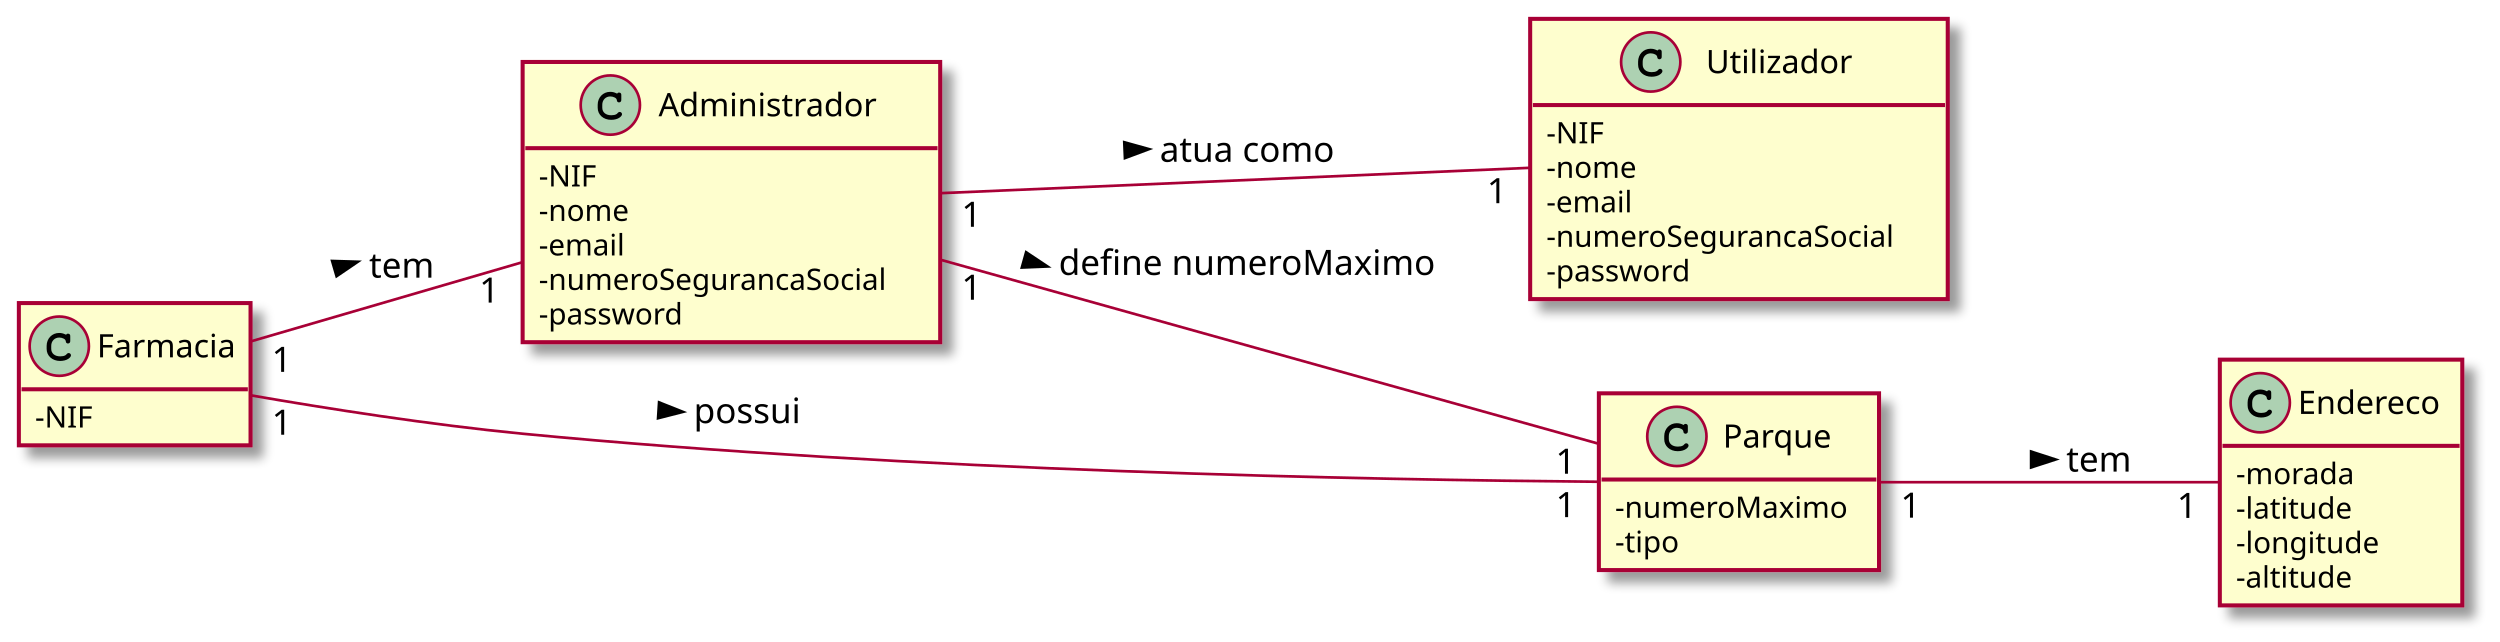
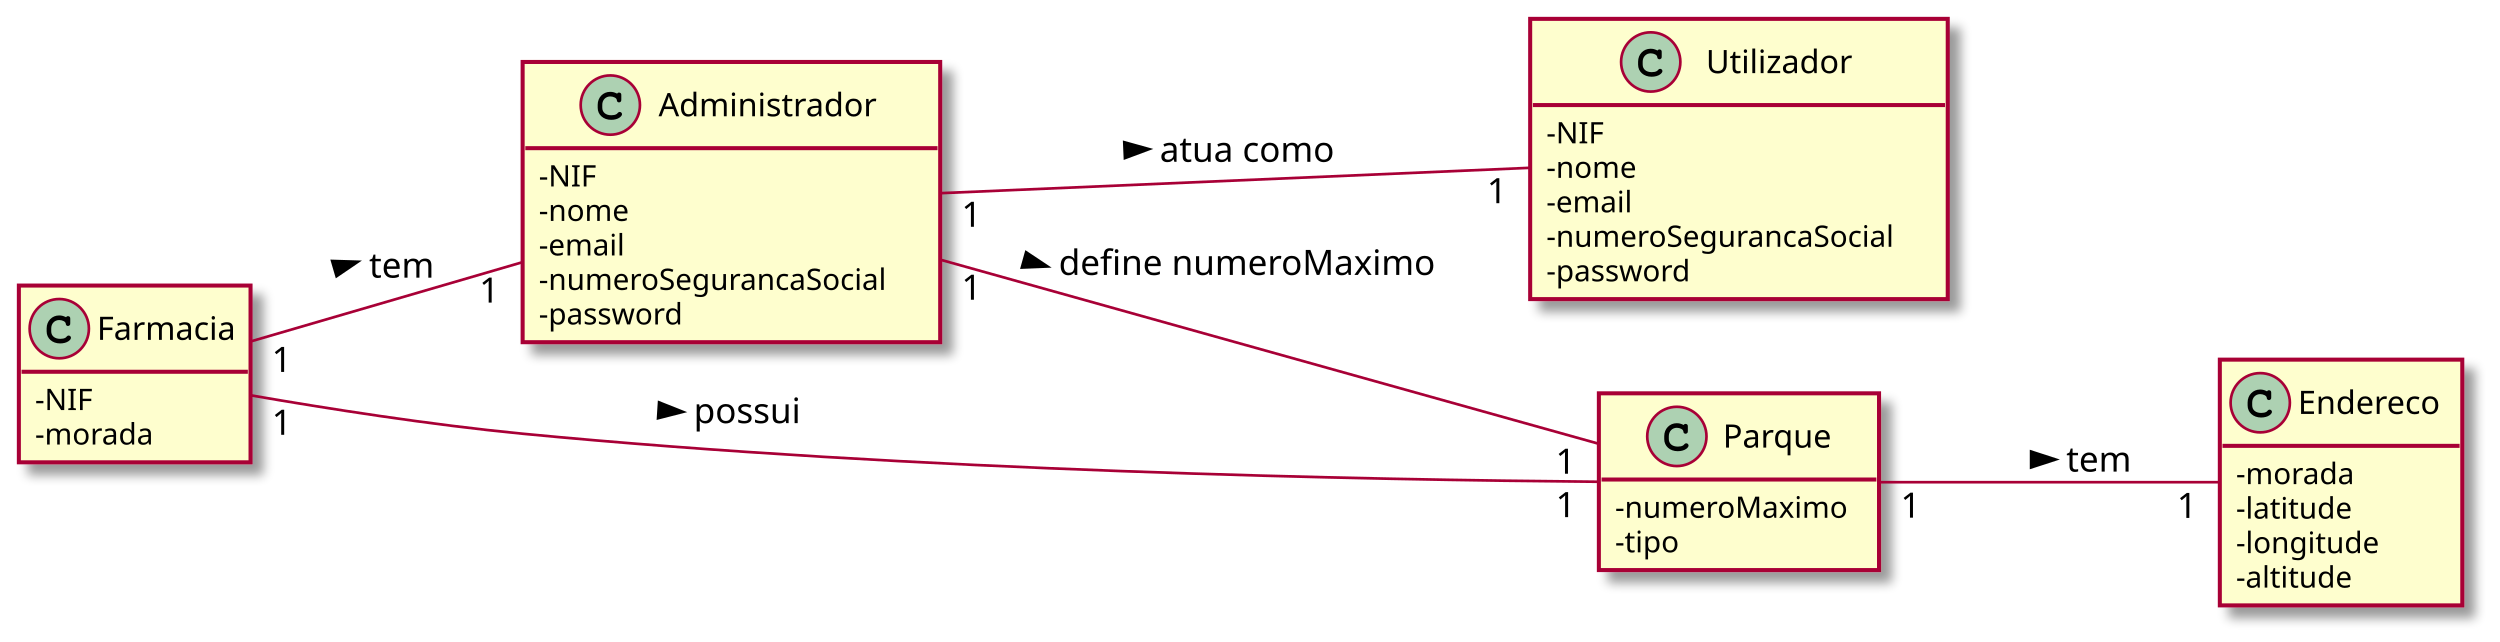
<svg xmlns="http://www.w3.org/2000/svg" contentScriptType="application/ecmascript" contentStyleType="text/css" height="238px" preserveAspectRatio="none" style="width:928px;height:238px;" version="1.1" viewBox="0 0 928 238" width="928px" zoomAndPan="magnify">
  <defs>
-     <filter height="300%" id="f1301orld9llyw" width="300%" x="-1" y="-1">
+     <filter height="300%" id="f86et4nkgeims" width="300%" x="-1" y="-1">
      <feGaussianBlur result="blurOut" stdDeviation="2.0" />
      <feColorMatrix in="blurOut" result="blurOut2" type="matrix" values="0 0 0 0 0 0 0 0 0 0 0 0 0 0 0 0 0 0 .4 0" />
      <feOffset dx="4.0" dy="4.0" in="blurOut2" result="blurOut3" />
      <feBlend in="SourceGraphic" in2="blurOut3" mode="normal" />
    </filter>
  </defs>
  <g>
-     <rect codeLine="5" fill="#FEFECE" filter="url(#f1301orld9llyw)" height="52.805" id="Farmacia" style="stroke:#A80036;stroke-width:1.5;" width="86" x="7" y="112.5" />
-     <ellipse cx="22" cy="128.5" fill="#ADD1B2" rx="11" ry="11" style="stroke:#A80036;stroke-width:1.0;" />
-     <path d="M24.344,124.172 C23.406,123.734 22.812,123.594 21.938,123.594 C19.312,123.594 17.312,125.672 17.312,128.391 L17.312,129.516 C17.312,132.094 19.422,133.984 22.312,133.984 C23.531,133.984 24.688,133.688 25.438,133.141 C26.016,132.734 26.344,132.281 26.344,131.891 C26.344,131.438 25.953,131.047 25.484,131.047 C25.266,131.047 25.062,131.125 24.875,131.312 C24.422,131.797 24.422,131.797 24.234,131.891 C23.812,132.156 23.125,132.281 22.359,132.281 C20.312,132.281 19.016,131.188 19.016,129.484 L19.016,128.391 C19.016,126.609 20.266,125.297 22,125.297 C22.578,125.297 23.188,125.453 23.656,125.703 C24.141,125.984 24.312,126.203 24.406,126.609 C24.469,127.016 24.5,127.141 24.641,127.266 C24.781,127.406 25.016,127.516 25.234,127.516 C25.5,127.516 25.766,127.375 25.938,127.156 C26.047,127 26.078,126.812 26.078,126.391 L26.078,124.969 C26.078,124.531 26.062,124.406 25.969,124.25 C25.812,123.984 25.531,123.844 25.234,123.844 C24.938,123.844 24.734,123.938 24.516,124.25 L24.344,124.172 Z " fill="#000000" />
-     <text fill="#000000" font-family="sans-serif" font-size="12" lengthAdjust="spacing" textLength="54" x="36" y="132.654">Farmacia</text>
-     <line style="stroke:#A80036;stroke-width:1.5;" x1="8" x2="92" y1="144.5" y2="144.5" />
-     <text fill="#000000" font-family="sans-serif" font-size="11" lengthAdjust="spacing" textLength="21" x="13" y="158.71">-NIF</text>
-     <rect codeLine="9" fill="#FEFECE" filter="url(#f1301orld9llyw)" height="104.023" id="Utilizador" style="stroke:#A80036;stroke-width:1.5;" width="155" x="568" y="7" />
+     <rect codeLine="5" fill="#FEFECE" filter="url(#f86et4nkgeims)" height="65.609" id="Farmacia" style="stroke:#A80036;stroke-width:1.5;" width="86" x="7" y="106" />
+     <ellipse cx="22" cy="122" fill="#ADD1B2" rx="11" ry="11" style="stroke:#A80036;stroke-width:1.0;" />
+     <path d="M24.344,117.672 C23.406,117.234 22.812,117.094 21.938,117.094 C19.312,117.094 17.312,119.172 17.312,121.891 L17.312,123.016 C17.312,125.594 19.422,127.484 22.312,127.484 C23.531,127.484 24.688,127.188 25.438,126.641 C26.016,126.234 26.344,125.781 26.344,125.391 C26.344,124.938 25.953,124.547 25.484,124.547 C25.266,124.547 25.062,124.625 24.875,124.812 C24.422,125.297 24.422,125.297 24.234,125.391 C23.812,125.656 23.125,125.781 22.359,125.781 C20.312,125.781 19.016,124.688 19.016,122.984 L19.016,121.891 C19.016,120.109 20.266,118.797 22,118.797 C22.578,118.797 23.188,118.953 23.656,119.203 C24.141,119.484 24.312,119.703 24.406,120.109 C24.469,120.516 24.5,120.641 24.641,120.766 C24.781,120.906 25.016,121.016 25.234,121.016 C25.5,121.016 25.766,120.875 25.938,120.656 C26.047,120.5 26.078,120.312 26.078,119.891 L26.078,118.469 C26.078,118.031 26.062,117.906 25.969,117.75 C25.812,117.484 25.531,117.344 25.234,117.344 C24.938,117.344 24.734,117.438 24.516,117.75 L24.344,117.672 Z " fill="#000000" />
+     <text fill="#000000" font-family="sans-serif" font-size="12" lengthAdjust="spacing" textLength="54" x="36" y="126.154">Farmacia</text>
+     <line style="stroke:#A80036;stroke-width:1.5;" x1="8" x2="92" y1="138" y2="138" />
+     <text fill="#000000" font-family="sans-serif" font-size="11" lengthAdjust="spacing" textLength="21" x="13" y="152.21">-NIF</text>
+     <text fill="#000000" font-family="sans-serif" font-size="11" lengthAdjust="spacing" textLength="47" x="13" y="165.015">-morada</text>
+     <rect codeLine="10" fill="#FEFECE" filter="url(#f86et4nkgeims)" height="104.023" id="Utilizador" style="stroke:#A80036;stroke-width:1.5;" width="155" x="568" y="7" />
    <ellipse cx="612.75" cy="23" fill="#ADD1B2" rx="11" ry="11" style="stroke:#A80036;stroke-width:1.0;" />
    <path d="M615.094,18.672 C614.156,18.234 613.562,18.094 612.688,18.094 C610.062,18.094 608.062,20.172 608.062,22.891 L608.062,24.016 C608.062,26.594 610.172,28.484 613.062,28.484 C614.281,28.484 615.438,28.188 616.188,27.641 C616.766,27.234 617.094,26.781 617.094,26.391 C617.094,25.938 616.703,25.547 616.234,25.547 C616.016,25.547 615.812,25.625 615.625,25.812 C615.172,26.297 615.172,26.297 614.984,26.391 C614.562,26.656 613.875,26.781 613.109,26.781 C611.062,26.781 609.766,25.688 609.766,23.984 L609.766,22.891 C609.766,21.109 611.016,19.797 612.75,19.797 C613.328,19.797 613.938,19.953 614.406,20.203 C614.891,20.484 615.062,20.703 615.156,21.109 C615.219,21.516 615.25,21.641 615.391,21.766 C615.531,21.906 615.766,22.016 615.984,22.016 C616.25,22.016 616.516,21.875 616.688,21.656 C616.797,21.5 616.828,21.312 616.828,20.891 L616.828,19.469 C616.828,19.031 616.812,18.906 616.719,18.75 C616.562,18.484 616.281,18.344 615.984,18.344 C615.688,18.344 615.484,18.438 615.266,18.75 L615.094,18.672 Z " fill="#000000" />
    <text fill="#000000" font-family="sans-serif" font-size="12" lengthAdjust="spacing" textLength="57" x="633.25" y="27.154">Utilizador</text>
    <line style="stroke:#A80036;stroke-width:1.5;" x1="569" x2="722" y1="39" y2="39" />
    <text fill="#000000" font-family="sans-serif" font-size="11" lengthAdjust="spacing" textLength="21" x="574" y="53.21">-NIF</text>
    <text fill="#000000" font-family="sans-serif" font-size="11" lengthAdjust="spacing" textLength="37" x="574" y="66.015">-nome</text>
    <text fill="#000000" font-family="sans-serif" font-size="11" lengthAdjust="spacing" textLength="36" x="574" y="78.82">-email</text>
    <text fill="#000000" font-family="sans-serif" font-size="11" lengthAdjust="spacing" textLength="143" x="574" y="91.624">-numeroSegurancaSocial</text>
    <text fill="#000000" font-family="sans-serif" font-size="11" lengthAdjust="spacing" textLength="57" x="574" y="104.429">-password</text>
-     <rect codeLine="17" fill="#FEFECE" filter="url(#f1301orld9llyw)" height="104.023" id="Administrador" style="stroke:#A80036;stroke-width:1.5;" width="155" x="194" y="23" />
+     <rect codeLine="18" fill="#FEFECE" filter="url(#f86et4nkgeims)" height="104.023" id="Administrador" style="stroke:#A80036;stroke-width:1.5;" width="155" x="194" y="23" />
    <ellipse cx="226.55" cy="39" fill="#ADD1B2" rx="11" ry="11" style="stroke:#A80036;stroke-width:1.0;" />
    <path d="M228.894,34.672 C227.956,34.234 227.363,34.094 226.488,34.094 C223.863,34.094 221.863,36.172 221.863,38.891 L221.863,40.016 C221.863,42.594 223.972,44.484 226.863,44.484 C228.081,44.484 229.238,44.188 229.988,43.641 C230.566,43.234 230.894,42.781 230.894,42.391 C230.894,41.938 230.503,41.547 230.034,41.547 C229.816,41.547 229.613,41.625 229.425,41.812 C228.972,42.297 228.972,42.297 228.784,42.391 C228.363,42.656 227.675,42.781 226.909,42.781 C224.863,42.781 223.566,41.688 223.566,39.984 L223.566,38.891 C223.566,37.109 224.816,35.797 226.55,35.797 C227.128,35.797 227.738,35.953 228.206,36.203 C228.691,36.484 228.863,36.703 228.956,37.109 C229.019,37.516 229.05,37.641 229.191,37.766 C229.331,37.906 229.566,38.016 229.784,38.016 C230.05,38.016 230.316,37.875 230.488,37.656 C230.597,37.5 230.628,37.312 230.628,36.891 L230.628,35.469 C230.628,35.031 230.613,34.906 230.519,34.75 C230.363,34.484 230.081,34.344 229.784,34.344 C229.488,34.344 229.284,34.438 229.066,34.75 L228.894,34.672 Z " fill="#000000" />
    <text fill="#000000" font-family="sans-serif" font-size="12" lengthAdjust="spacing" textLength="84" x="244.45" y="43.154">Administrador</text>
    <line style="stroke:#A80036;stroke-width:1.5;" x1="195" x2="348" y1="55" y2="55" />
    <text fill="#000000" font-family="sans-serif" font-size="11" lengthAdjust="spacing" textLength="21" x="200" y="69.21">-NIF</text>
    <text fill="#000000" font-family="sans-serif" font-size="11" lengthAdjust="spacing" textLength="37" x="200" y="82.015">-nome</text>
    <text fill="#000000" font-family="sans-serif" font-size="11" lengthAdjust="spacing" textLength="36" x="200" y="94.82">-email</text>
    <text fill="#000000" font-family="sans-serif" font-size="11" lengthAdjust="spacing" textLength="143" x="200" y="107.624">-numeroSegurancaSocial</text>
    <text fill="#000000" font-family="sans-serif" font-size="11" lengthAdjust="spacing" textLength="57" x="200" y="120.429">-password</text>
-     <rect codeLine="25" fill="#FEFECE" filter="url(#f1301orld9llyw)" height="91.219" id="Endereco" style="stroke:#A80036;stroke-width:1.5;" width="90" x="824" y="133.5" />
+     <rect codeLine="26" fill="#FEFECE" filter="url(#f86et4nkgeims)" height="91.219" id="Endereco" style="stroke:#A80036;stroke-width:1.5;" width="90" x="824" y="133.5" />
    <ellipse cx="839" cy="149.5" fill="#ADD1B2" rx="11" ry="11" style="stroke:#A80036;stroke-width:1.0;" />
    <path d="M841.344,145.172 C840.406,144.734 839.812,144.594 838.938,144.594 C836.312,144.594 834.312,146.672 834.312,149.391 L834.312,150.516 C834.312,153.094 836.422,154.984 839.312,154.984 C840.531,154.984 841.688,154.688 842.438,154.141 C843.016,153.734 843.344,153.281 843.344,152.891 C843.344,152.438 842.953,152.047 842.484,152.047 C842.266,152.047 842.062,152.125 841.875,152.312 C841.422,152.797 841.422,152.797 841.234,152.891 C840.812,153.156 840.125,153.281 839.359,153.281 C837.312,153.281 836.016,152.188 836.016,150.484 L836.016,149.391 C836.016,147.609 837.266,146.297 839,146.297 C839.578,146.297 840.188,146.453 840.656,146.703 C841.141,146.984 841.312,147.203 841.406,147.609 C841.469,148.016 841.5,148.141 841.641,148.266 C841.781,148.406 842.016,148.516 842.234,148.516 C842.5,148.516 842.766,148.375 842.938,148.156 C843.047,148 843.078,147.812 843.078,147.391 L843.078,145.969 C843.078,145.531 843.062,145.406 842.969,145.25 C842.812,144.984 842.531,144.844 842.234,144.844 C841.938,144.844 841.734,144.938 841.516,145.25 L841.344,145.172 Z " fill="#000000" />
    <text fill="#000000" font-family="sans-serif" font-size="12" lengthAdjust="spacing" textLength="58" x="853" y="153.654">Endereco</text>
    <line style="stroke:#A80036;stroke-width:1.5;" x1="825" x2="913" y1="165.5" y2="165.5" />
    <text fill="#000000" font-family="sans-serif" font-size="11" lengthAdjust="spacing" textLength="47" x="830" y="179.71">-morada</text>
    <text fill="#000000" font-family="sans-serif" font-size="11" lengthAdjust="spacing" textLength="47" x="830" y="192.515">-latitude</text>
    <text fill="#000000" font-family="sans-serif" font-size="11" lengthAdjust="spacing" textLength="57" x="830" y="205.32">-longitude</text>
    <text fill="#000000" font-family="sans-serif" font-size="11" lengthAdjust="spacing" textLength="47" x="830" y="218.125">-altitude</text>
-     <rect codeLine="32" fill="#FEFECE" filter="url(#f1301orld9llyw)" height="65.609" id="Parque" style="stroke:#A80036;stroke-width:1.5;" width="104" x="593.5" y="146" />
+     <rect codeLine="33" fill="#FEFECE" filter="url(#f86et4nkgeims)" height="65.609" id="Parque" style="stroke:#A80036;stroke-width:1.5;" width="104" x="593.5" y="146" />
    <ellipse cx="622.45" cy="162" fill="#ADD1B2" rx="11" ry="11" style="stroke:#A80036;stroke-width:1.0;" />
    <path d="M624.794,157.672 C623.856,157.234 623.263,157.094 622.388,157.094 C619.763,157.094 617.763,159.172 617.763,161.891 L617.763,163.016 C617.763,165.594 619.872,167.484 622.763,167.484 C623.981,167.484 625.138,167.188 625.888,166.641 C626.466,166.234 626.794,165.781 626.794,165.391 C626.794,164.938 626.403,164.547 625.934,164.547 C625.716,164.547 625.513,164.625 625.325,164.812 C624.872,165.297 624.872,165.297 624.684,165.391 C624.263,165.656 623.575,165.781 622.809,165.781 C620.763,165.781 619.466,164.688 619.466,162.984 L619.466,161.891 C619.466,160.109 620.716,158.797 622.45,158.797 C623.028,158.797 623.638,158.953 624.106,159.203 C624.591,159.484 624.763,159.703 624.856,160.109 C624.919,160.516 624.95,160.641 625.091,160.766 C625.231,160.906 625.466,161.016 625.684,161.016 C625.95,161.016 626.216,160.875 626.388,160.656 C626.497,160.5 626.528,160.312 626.528,159.891 L626.528,158.469 C626.528,158.031 626.513,157.906 626.419,157.75 C626.263,157.484 625.981,157.344 625.684,157.344 C625.388,157.344 625.184,157.438 624.966,157.75 L624.794,157.672 Z " fill="#000000" />
    <text fill="#000000" font-family="sans-serif" font-size="12" lengthAdjust="spacing" textLength="41" x="639.55" y="166.154">Parque</text>
    <line style="stroke:#A80036;stroke-width:1.5;" x1="594.5" x2="696.5" y1="178" y2="178" />
    <text fill="#000000" font-family="sans-serif" font-size="11" lengthAdjust="spacing" textLength="92" x="599.5" y="192.21">-numeroMaximo</text>
    <text fill="#000000" font-family="sans-serif" font-size="11" lengthAdjust="spacing" textLength="25" x="599.5" y="205.015">-tipo</text>
-     <path codeLine="37" d="M349.128,71.704 C413.148,68.951 503.979,65.044 567.972,62.292 " fill="none" id="Administrador-Utilizador" style="stroke:#A80036;stroke-width:1.0;" />
+     <path codeLine="38" d="M349.128,71.704 C413.148,68.951 503.979,65.044 567.972,62.292 " fill="none" id="Administrador-Utilizador" style="stroke:#A80036;stroke-width:1.0;" />
    <polygon fill="#000000" points="426.495,55.352,417.332,52.804,417.585,58.676,426.495,55.352" style="stroke:#000000;stroke-width:1.0;" />
    <text fill="#000000" font-family="sans-serif" font-size="13" lengthAdjust="spacing" textLength="69" x="430.5" y="60.067">atua como</text>
    <text fill="#000000" font-family="sans-serif" font-size="13" lengthAdjust="spacing" textLength="8" x="356.908" y="84.177">1</text>
    <text fill="#000000" font-family="sans-serif" font-size="13" lengthAdjust="spacing" textLength="8" x="551.947" y="75.427">1</text>
-     <path codeLine="38" d="M349.128,96.423 C422.187,116.848 530.164,147.035 593.322,164.692 " fill="none" id="Administrador-Parque" style="stroke:#A80036;stroke-width:1.0;" />
+     <path codeLine="39" d="M349.128,96.423 C422.187,116.848 530.164,147.035 593.322,164.692 " fill="none" id="Administrador-Parque" style="stroke:#A80036;stroke-width:1.0;" />
    <polygon fill="#000000" points="388.815,98.913,380.896,93.647,379.313,99.308,388.815,98.913" style="stroke:#000000;stroke-width:1.0;" />
    <text fill="#000000" font-family="sans-serif" font-size="13" lengthAdjust="spacing" textLength="144" x="393" y="102.067">define numeroMaximo</text>
    <text fill="#000000" font-family="sans-serif" font-size="13" lengthAdjust="spacing" textLength="8" x="356.908" y="111.252">1</text>
    <text fill="#000000" font-family="sans-serif" font-size="13" lengthAdjust="spacing" textLength="8" x="577.422" y="175.839">1</text>
-     <path codeLine="39" d="M93.079,146.751 C121.483,151.668 159.872,157.704 194,161 C338.331,174.941 509.679,178.131 593.364,178.83 " fill="none" id="Farmacia-Parque" style="stroke:#A80036;stroke-width:1.0;" />
+     <path codeLine="40" d="M93.079,146.751 C121.483,151.668 159.872,157.704 194,161 C338.331,174.941 509.679,178.131 593.364,178.83 " fill="none" id="Farmacia-Parque" style="stroke:#A80036;stroke-width:1.0;" />
    <polygon fill="#000000" points="253.49,152.886,244.651,149.375,244.275,155.24,253.49,152.886" style="stroke:#000000;stroke-width:1.0;" />
    <text fill="#000000" font-family="sans-serif" font-size="13" lengthAdjust="spacing" textLength="41" x="257.5" y="157.067">possui</text>
-     <text fill="#000000" font-family="sans-serif" font-size="13" lengthAdjust="spacing" textLength="8" x="100.877" y="161.371">1</text>
+     <text fill="#000000" font-family="sans-serif" font-size="13" lengthAdjust="spacing" textLength="8" x="100.877" y="161.387">1</text>
    <text fill="#000000" font-family="sans-serif" font-size="13" lengthAdjust="spacing" textLength="8" x="577.47" y="191.964">1</text>
-     <path codeLine="40" d="M697.595,179 C735.796,179 787.494,179 823.897,179 " fill="none" id="Parque-Endereco" style="stroke:#A80036;stroke-width:1.0;" />
+     <path codeLine="41" d="M697.595,179 C735.796,179 787.494,179 823.897,179 " fill="none" id="Parque-Endereco" style="stroke:#A80036;stroke-width:1.0;" />
    <polygon fill="#000000" points="763,170.566,753.955,167.627,753.955,173.505,763,170.566" style="stroke:#000000;stroke-width:1.0;" />
    <text fill="#000000" font-family="sans-serif" font-size="13" lengthAdjust="spacing" textLength="26" x="767" y="175.067">tem</text>
    <text fill="#000000" font-family="sans-serif" font-size="13" lengthAdjust="spacing" textLength="8" x="705.483" y="192.158">1</text>
    <text fill="#000000" font-family="sans-serif" font-size="13" lengthAdjust="spacing" textLength="8" x="808.071" y="192.255">1</text>
-     <path codeLine="41" d="M93.062,126.736 C121.569,118.424 160.071,107.198 193.925,97.327 " fill="none" id="Farmacia-Administrador" style="stroke:#A80036;stroke-width:1.0;" />
+     <path codeLine="42" d="M93.062,126.736 C121.569,118.424 160.071,107.198 193.925,97.327 " fill="none" id="Farmacia-Administrador" style="stroke:#A80036;stroke-width:1.0;" />
    <polygon fill="#000000" points="132.8,97.167,123.294,96.877,124.939,102.52,132.8,97.167" style="stroke:#000000;stroke-width:1.0;" />
    <text fill="#000000" font-family="sans-serif" font-size="13" lengthAdjust="spacing" textLength="26" x="137" y="103.067">tem</text>
-     <text fill="#000000" font-family="sans-serif" font-size="13" lengthAdjust="spacing" textLength="8" x="100.857" y="138.041">1</text>
+     <text fill="#000000" font-family="sans-serif" font-size="13" lengthAdjust="spacing" textLength="8" x="100.857" y="138.057">1</text>
    <text fill="#000000" font-family="sans-serif" font-size="13" lengthAdjust="spacing" textLength="8" x="177.895" y="112.335">1</text>
  </g>
</svg>
